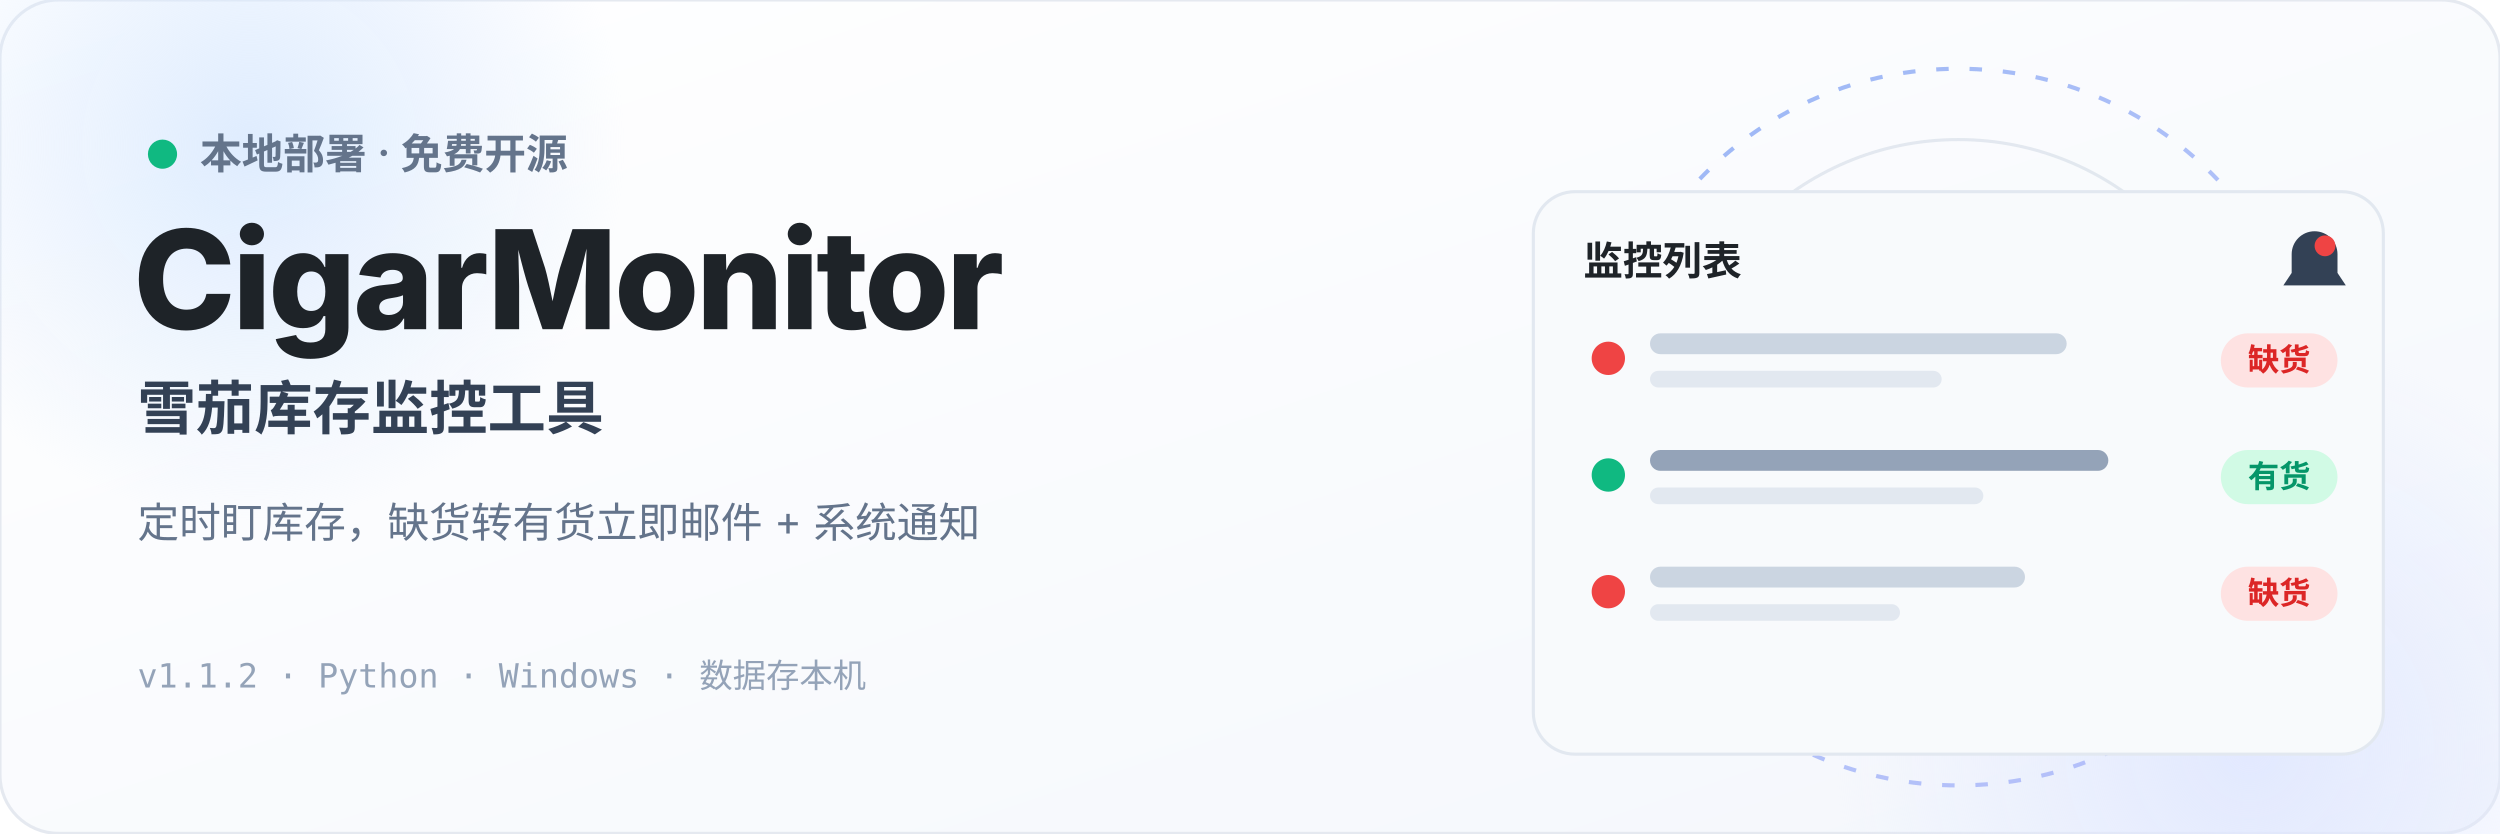
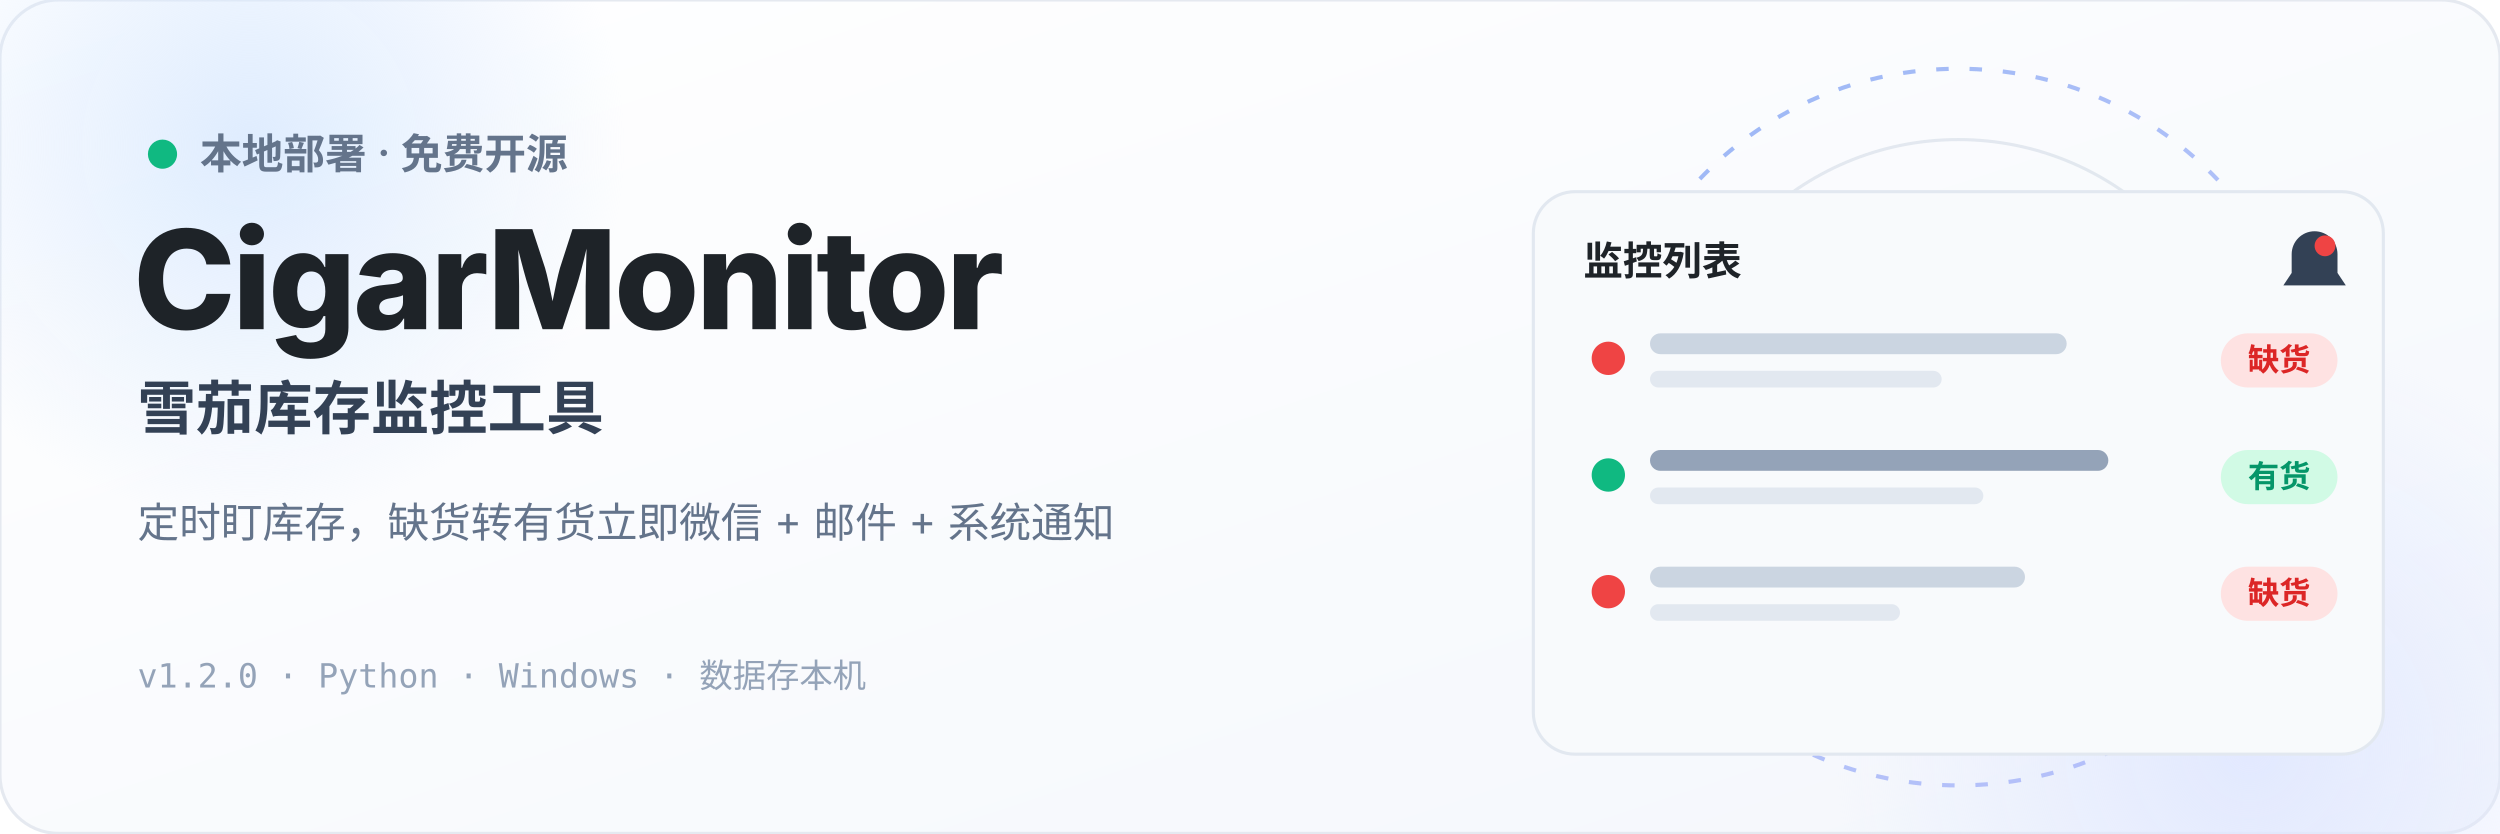
<svg xmlns="http://www.w3.org/2000/svg" width="1200" height="400" viewBox="0 0 1200 400" role="img" aria-labelledby="htitle hdesc">
  <defs>
    <linearGradient id="hbg" x1="0" y1="0" x2="1" y2="1">
      <stop offset="0" stop-color="#FFFFFF" />
      <stop offset="1" stop-color="#F4F7FC" />
    </linearGradient>
    <linearGradient id="ring" x1="0" y1="0" x2="1" y2="1">
      <stop offset="0" stop-color="#2563EB" />
      <stop offset="1" stop-color="#818CF8" />
    </linearGradient>
    <radialGradient id="glow1" cx="0.5" cy="0.5" r="0.5">
      <stop offset="0" stop-color="#DBEAFE" stop-opacity="0.9" />
      <stop offset="1" stop-color="#DBEAFE" stop-opacity="0" />
    </radialGradient>
    <radialGradient id="glow2" cx="0.5" cy="0.5" r="0.5">
      <stop offset="0" stop-color="#E0E7FF" stop-opacity="0.9" />
      <stop offset="1" stop-color="#E0E7FF" stop-opacity="0" />
    </radialGradient>
  </defs>
  <rect width="1200" height="400" rx="28" fill="url(#hbg)" stroke="#E5E9F0" stroke-width="1.5" />
  <circle cx="120" cy="70" r="180" fill="url(#glow1)" />
  <circle cx="1080" cy="360" r="200" fill="url(#glow2)" />
  <g font-family="-apple-system, BlinkMacSystemFont, 'Segoe UI', 'PingFang SC', 'Microsoft YaHei', sans-serif">
    <circle cx="78" cy="74" r="7" fill="#10B981" />
    <text x="96" y="81" font-size="20" fill="#64748B" font-weight="600">本地部署 · 免费开源</text>
    <text x="64" y="158" font-size="66" font-weight="800" fill="#1E2328" letter-spacing="-1.5">CigarMonitor</text>
    <text x="66" y="206" font-size="28" font-weight="700" fill="#334155">雪茄库存监控工具</text>
-     <text x="66" y="258" font-size="20" fill="#64748B">定时盯库存，缺货转有货立即邮件 + 系统通知</text>
-     <text x="66" y="330" font-family="ui-monospace, SFMono-Regular, Menlo, Consolas, monospace" font-size="16" fill="#94A3B8">v1.1.2  ·  Python  ·  Windows  ·  数据存本机</text>
+     <text x="66" y="258" font-size="20" fill="#64748B">定时盯库存，缺货转有货立即微信 + 邮件 + 系统通知</text>
+     <text x="66" y="330" font-family="ui-monospace, SFMono-Regular, Menlo, Consolas, monospace" font-size="16" fill="#94A3B8">v1.2.0  ·  Python  ·  Windows  ·  数据存本机</text>
  </g>
  <g>
    <circle cx="940" cy="205" r="172" fill="none" stroke="url(#ring)" stroke-width="2" stroke-dasharray="6 10" opacity="0.45" />
    <circle cx="940" cy="205" r="138" fill="none" stroke="#CBD5E1" stroke-width="1.5" opacity="0.5" />
    <rect x="736" y="92" width="408" height="270" rx="20" fill="#F8FAFC" stroke="#E2E8F0" stroke-width="1.5" />
    <text x="760" y="132" font-family="-apple-system, BlinkMacSystemFont, 'Segoe UI', 'PingFang SC', 'Microsoft YaHei', sans-serif" font-size="19" font-weight="700" fill="#1E2328">监控列表</text>
    <g transform="translate(1100 116)">
      <path d="M0 6 a11 11 0 0 1 22 0 v9 l4 6 h-30 l4 -6 z" fill="#334155" />
      <circle cx="16" cy="2" r="5" fill="#EF4444" />
    </g>
    <circle cx="772" cy="172" r="8" fill="#EF4444" />
    <rect x="792" y="160" width="200" height="10" rx="5" fill="#CBD5E1" />
    <rect x="792" y="178" width="140" height="8" rx="4" fill="#E2E8F0" />
    <rect x="1066" y="160" width="56" height="26" rx="13" fill="#FEE2E2" />
    <text x="1094" y="178" text-anchor="middle" font-family="-apple-system, 'PingFang SC', 'Microsoft YaHei', sans-serif" font-size="15" font-weight="700" fill="#DC2626">缺货</text>
    <circle cx="772" cy="228" r="8" fill="#10B981" />
    <rect x="792" y="216" width="220" height="10" rx="5" fill="#94A3B8" />
    <rect x="792" y="234" width="160" height="8" rx="4" fill="#E2E8F0" />
    <rect x="1066" y="216" width="56" height="26" rx="13" fill="#D1FAE5" />
    <text x="1094" y="234" text-anchor="middle" font-family="-apple-system, 'PingFang SC', 'Microsoft YaHei', sans-serif" font-size="15" font-weight="700" fill="#059669">有货</text>
    <circle cx="772" cy="284" r="8" fill="#EF4444" />
    <rect x="792" y="272" width="180" height="10" rx="5" fill="#CBD5E1" />
    <rect x="792" y="290" width="120" height="8" rx="4" fill="#E2E8F0" />
    <rect x="1066" y="272" width="56" height="26" rx="13" fill="#FEE2E2" />
    <text x="1094" y="290" text-anchor="middle" font-family="-apple-system, 'PingFang SC', 'Microsoft YaHei', sans-serif" font-size="15" font-weight="700" fill="#DC2626">缺货</text>
  </g>
</svg>
